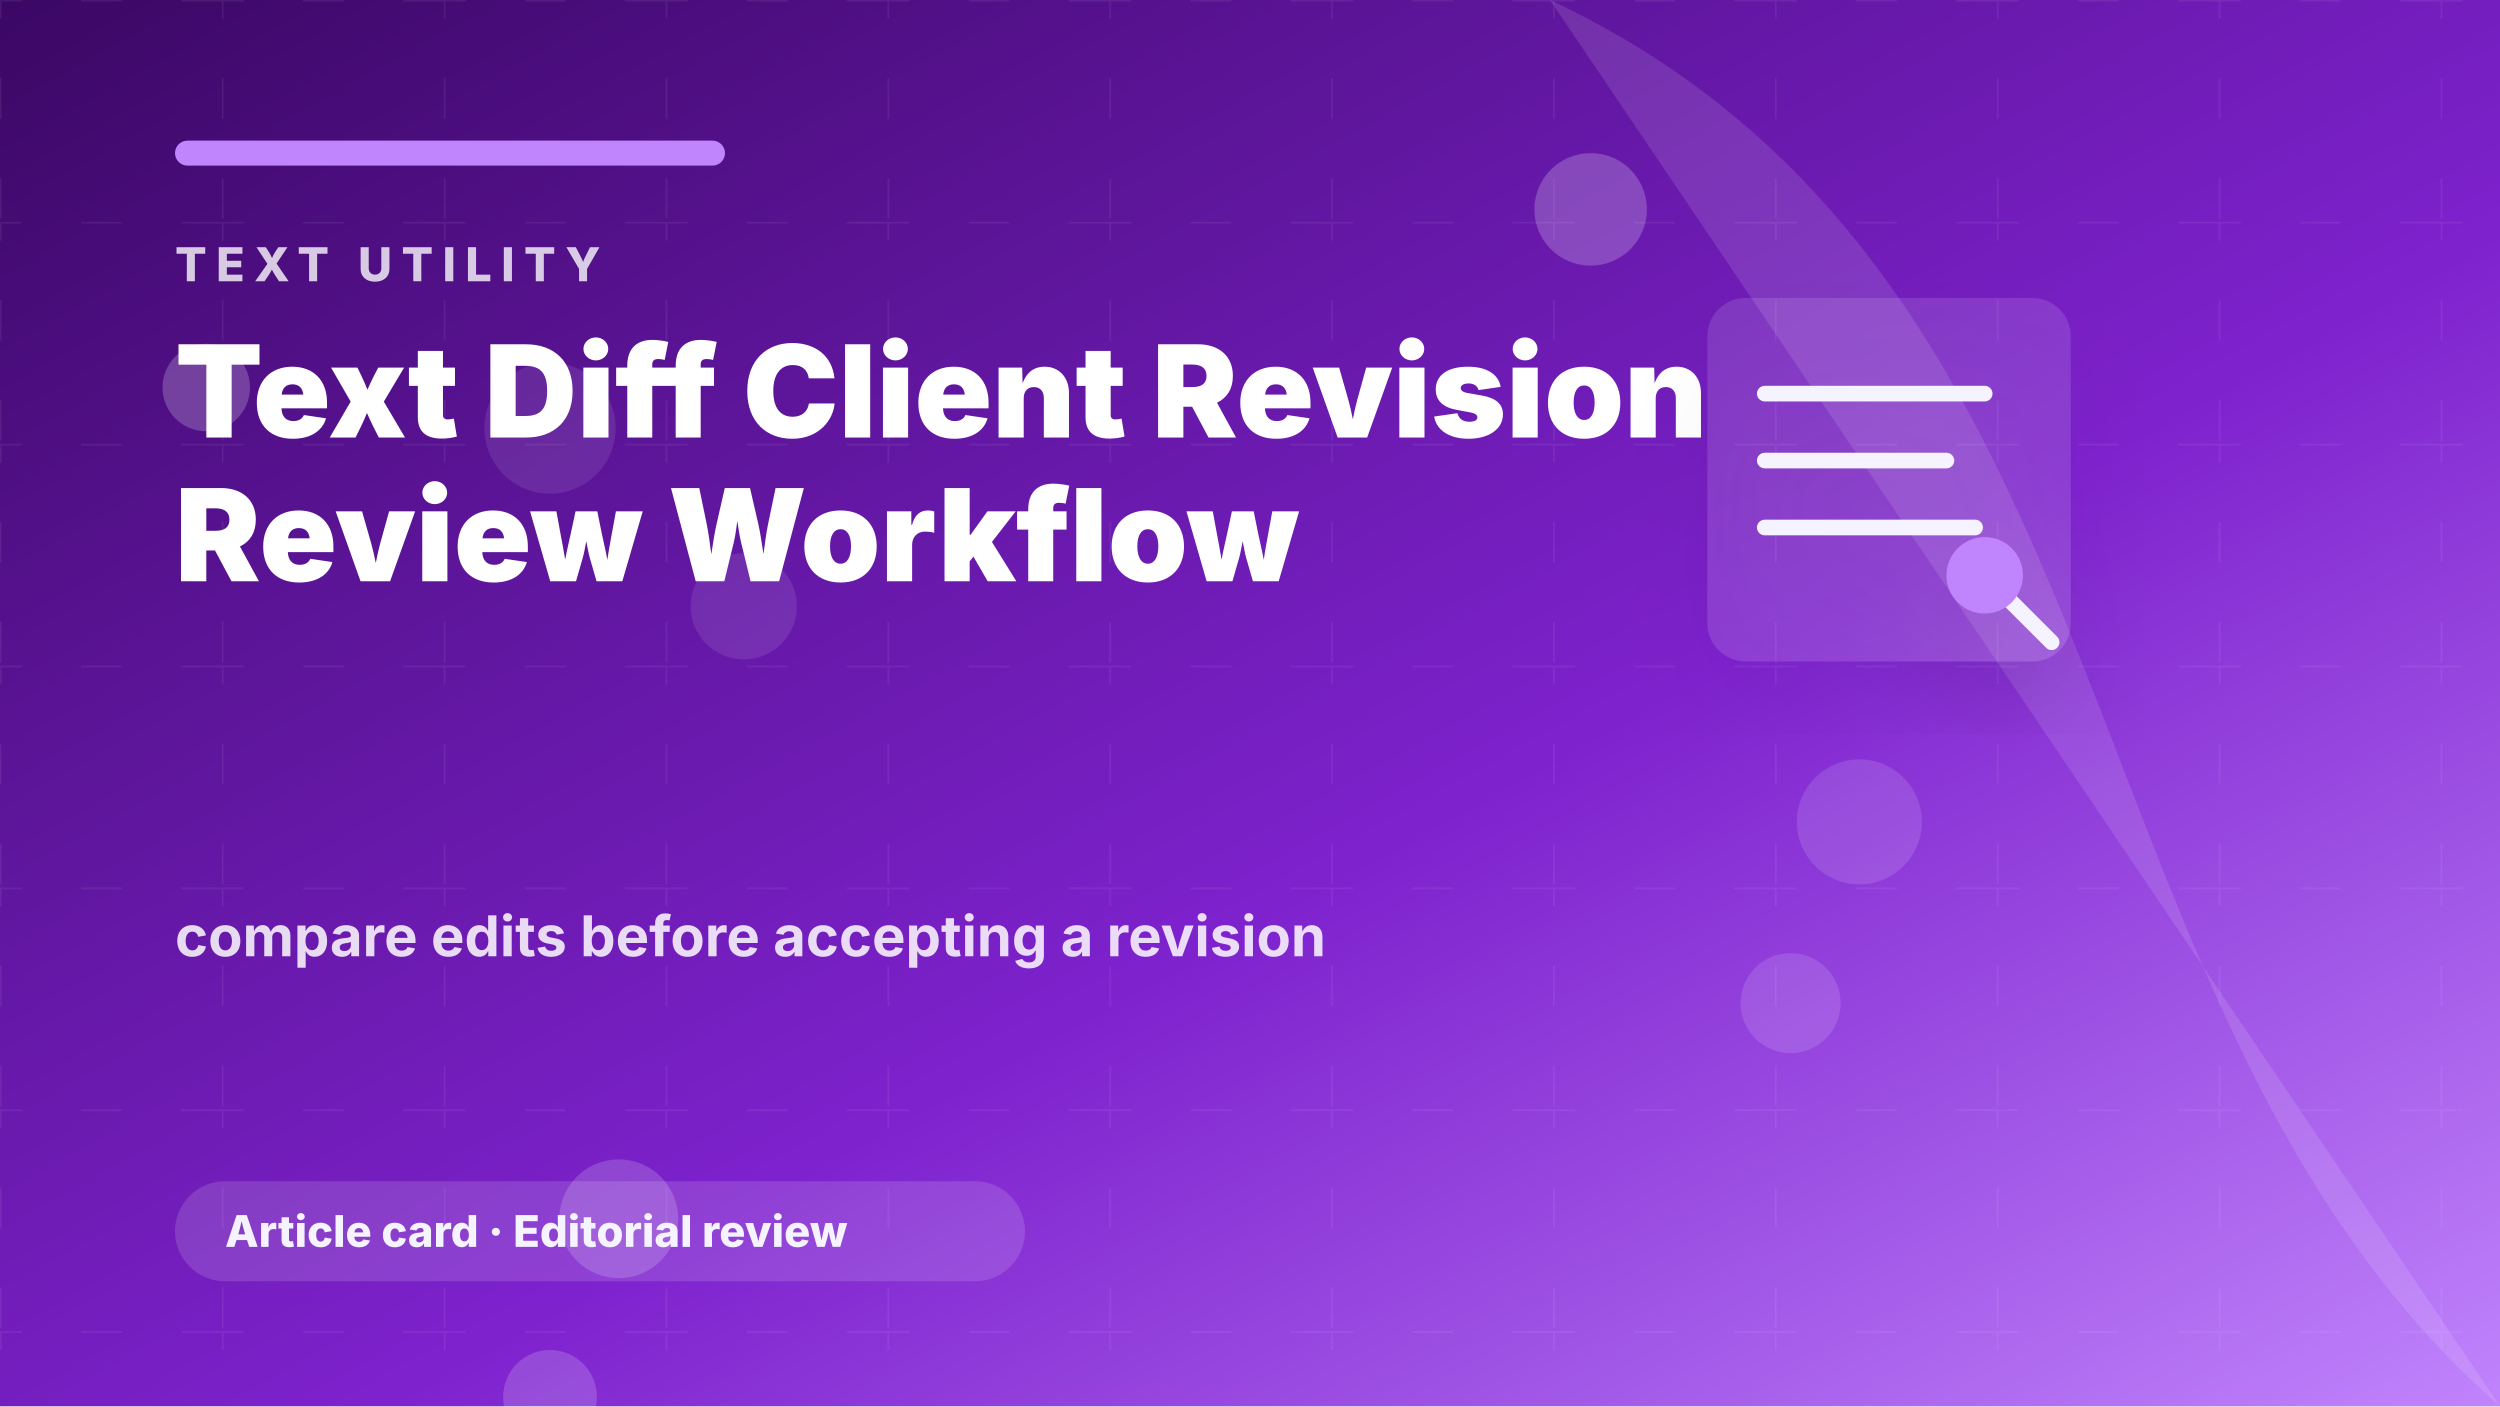
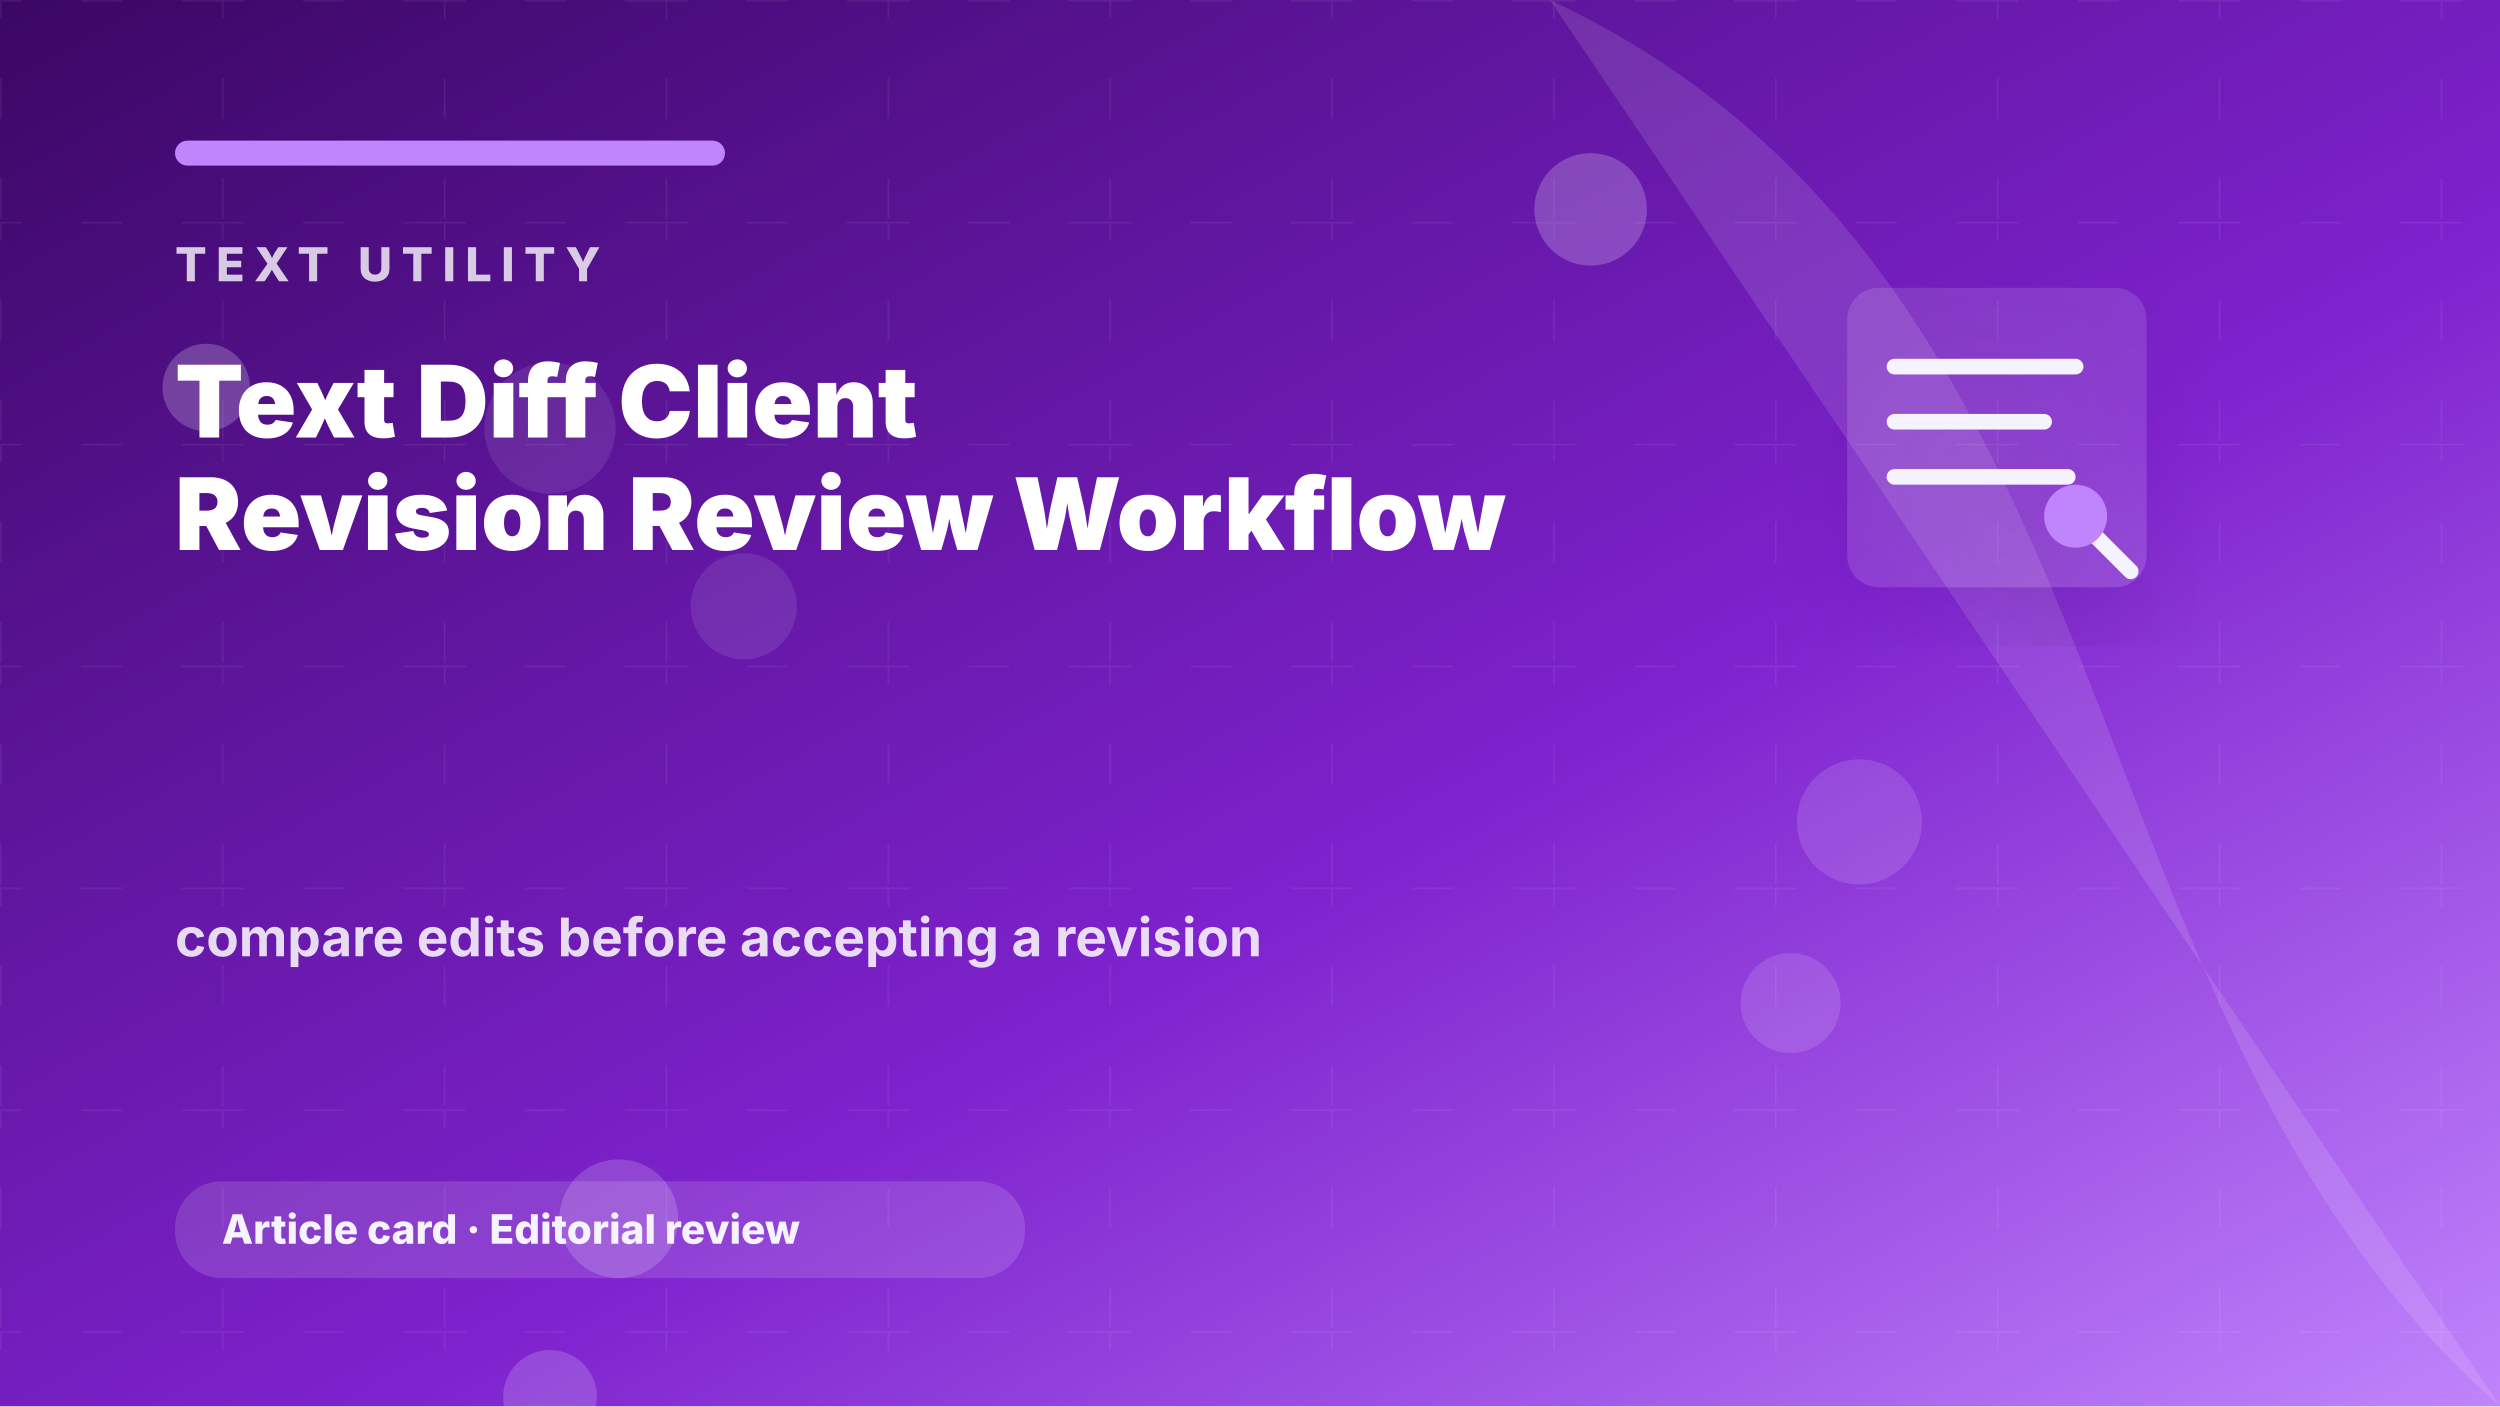
<svg xmlns="http://www.w3.org/2000/svg" width="800" height="450" viewBox="0 0 800 450" role="img" aria-label="Text Diff Client Revision Review Workflow cover image">
  <defs>
    <linearGradient id="bg" x1="0" y1="0" x2="1" y2="1">
      <stop offset="0" stop-color="#3b0764" />
      <stop offset="0.58" stop-color="#7e22ce" />
      <stop offset="1" stop-color="#c084fc" />
    </linearGradient>
    <pattern id="grid" width="71" height="71" patternUnits="userSpaceOnUse">
      <path d="M71 0H0V71" fill="none" stroke="rgba(255,255,255,0.12)" stroke-width="1" stroke-dasharray="13 19" />
    </pattern>
    <filter id="softShadow" x="-20%" y="-20%" width="140%" height="140%">
      <feDropShadow dx="0" dy="18" stdDeviation="18" flood-color="#000" flood-opacity="0.24" />
    </filter>
  </defs>
  <rect width="800" height="450" fill="url(#bg)" />
  <rect width="800" height="450" fill="url(#grid)" opacity="0.58" />
  <circle cx="176" cy="137" r="21" fill="#f5f3ff" opacity="0.1" />
  <circle cx="595" cy="263" r="20" fill="#f5f3ff" opacity="0.14" />
  <circle cx="198" cy="390" r="19" fill="#f5f3ff" opacity="0.18" />
  <circle cx="509" cy="67" r="18" fill="#f5f3ff" opacity="0.22" />
  <circle cx="238" cy="194" r="17" fill="#f5f3ff" opacity="0.1" />
  <circle cx="573" cy="321" r="16" fill="#f5f3ff" opacity="0.14" />
  <circle cx="176" cy="447" r="15" fill="#f5f3ff" opacity="0.18" />
  <circle cx="66" cy="124" r="14" fill="#f5f3ff" opacity="0.22" />
  <path d="M496 0C688 90 656 324 800 450" fill="rgba(255,255,255,0.12)" />
  <rect x="56" y="45" width="176" height="8" rx="4" fill="#c084fc" />
  <text x="56" y="90" fill="rgba(255,255,255,0.78)" font-family="Inter, Arial, sans-serif" font-size="15" font-weight="800" letter-spacing="3">TEXT UTILITY</text>
-   <text x="56" y="140" fill="#fff" font-family="Inter, Arial, sans-serif" font-size="41" font-weight="850">Text Diff Client Revision</text>
-   <text x="56" y="186" fill="#fff" font-family="Inter, Arial, sans-serif" font-size="41" font-weight="850">Review Workflow</text>
-   <text x="56" y="306" fill="rgba(255,255,255,0.84)" font-family="Inter, Arial, sans-serif" font-size="18" font-weight="650">compare edits before accepting a revision</text>
+   <text x="56" y="140" fill="#fff" font-family="Inter, Arial, sans-serif" font-size="32" font-weight="850">Text Diff Client</text>
+   <text x="56" y="176" fill="#fff" font-family="Inter, Arial, sans-serif" font-size="32" font-weight="850">Revision Review Workflow</text>
+   <text x="56" y="306" fill="rgba(255,255,255,0.84)" font-family="Inter, Arial, sans-serif" font-size="17" font-weight="650">compare edits before accepting a revision</text>
  <g filter="url(#softShadow)">
-     <g transform="translate(528 77)">
-       <rect x="18.36" y="18.36" width="116.28" height="116.28" rx="12.24" fill="rgba(255,255,255,0.12)" />
-       <path d="M36.72 48.96h70.38M36.72 70.38h58.14M36.72 91.8h67.32" stroke="#f5f3ff" stroke-width="5" stroke-linecap="round" stroke-linejoin="round" fill="none" />
-       <path d="M110.16 110.16l18.36 18.36" stroke="#f5f3ff" stroke-width="5" stroke-linecap="round" stroke-linejoin="round" fill="none" />
-       <circle cx="107.1" cy="107.1" r="12.24" fill="#c084fc" />
+     <g transform="translate(576 77)">
+       <rect x="15.12" y="15.12" width="95.76" height="95.76" rx="10.08" fill="rgba(255,255,255,0.12)" />
+       <path d="M30.24 40.32h57.96M30.24 57.96h47.88M30.24 75.6h55.44" stroke="#f5f3ff" stroke-width="5" stroke-linecap="round" stroke-linejoin="round" fill="none" />
+       <path d="M90.72 90.72l15.12 15.12" stroke="#f5f3ff" stroke-width="5" stroke-linecap="round" stroke-linejoin="round" fill="none" />
+       <circle cx="88.2" cy="88.2" r="10.08" fill="#c084fc" />
    </g>
  </g>
  <g transform="translate(56 378)">
-     <rect width="272" height="32" rx="16" fill="rgba(255,255,255,0.14)" />
-     <text x="16" y="21" fill="#f5f3ff" font-family="Inter, Arial, sans-serif" font-size="14" font-weight="800">Article card · Editorial review</text>
+     <rect width="272" height="31" rx="15" fill="rgba(255,255,255,0.14)" />
+     <text x="15" y="20" fill="#f5f3ff" font-family="Inter, Arial, sans-serif" font-size="13" font-weight="800">Article card · Editorial review</text>
  </g>
</svg>
